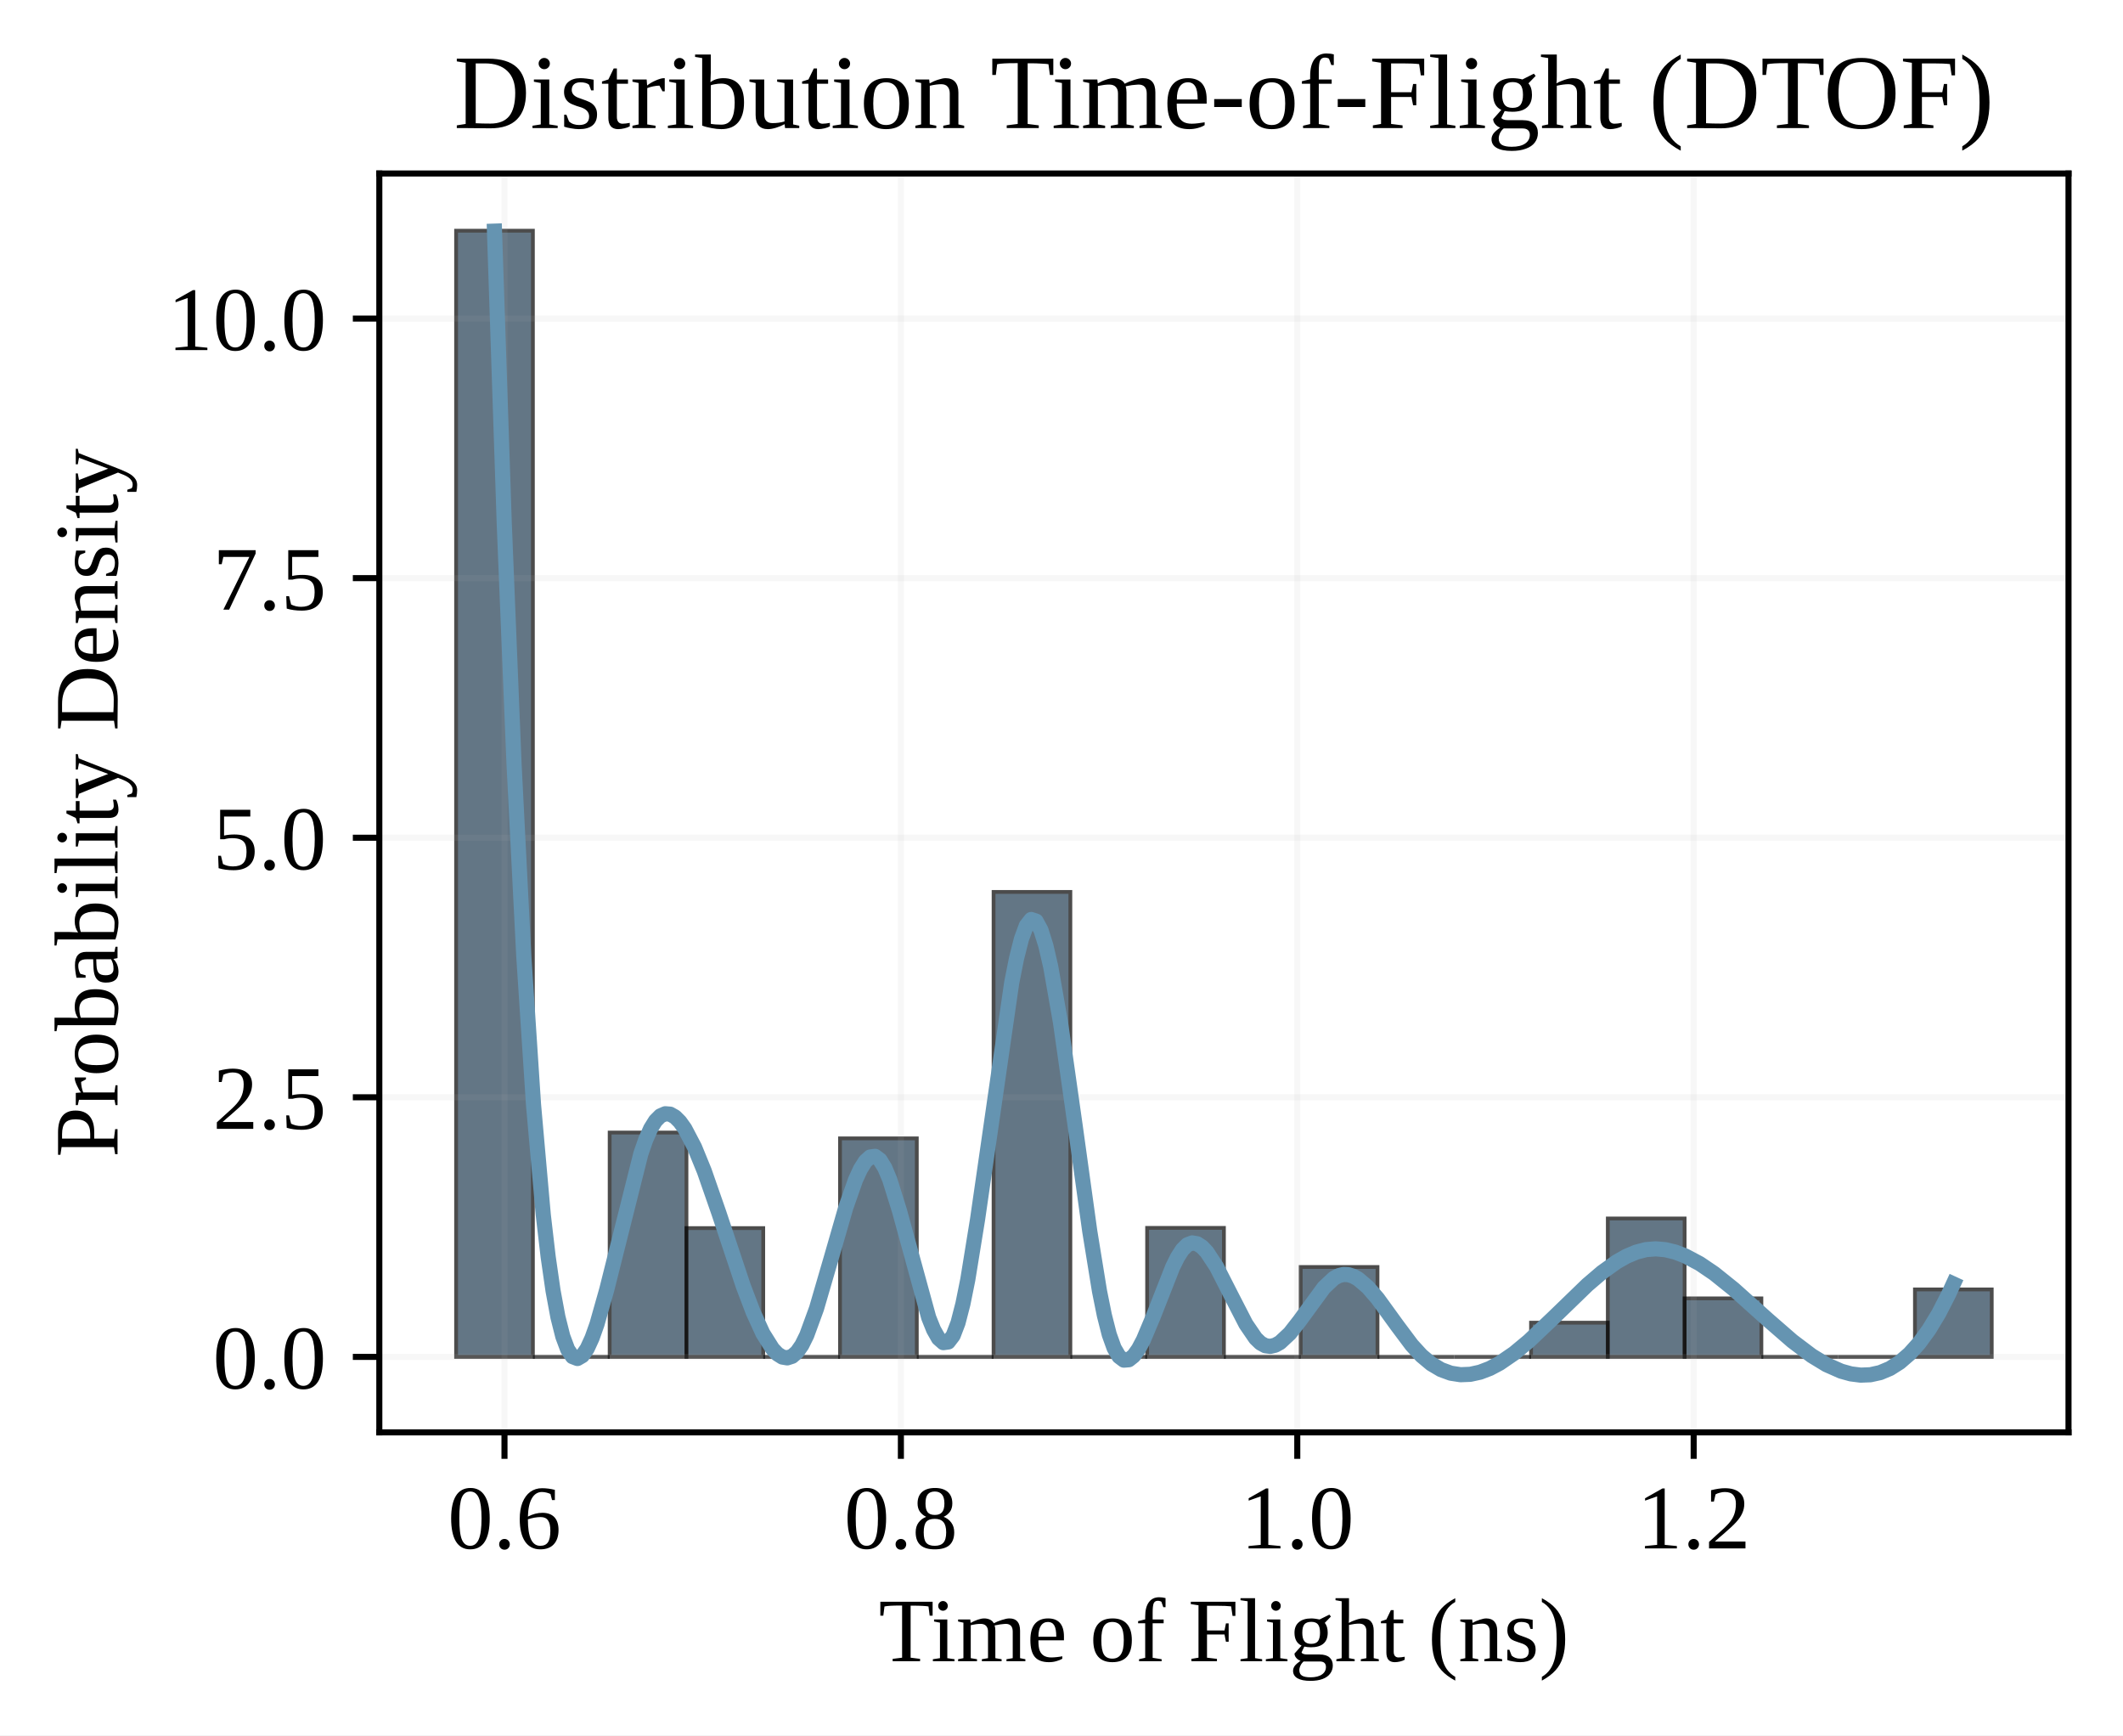
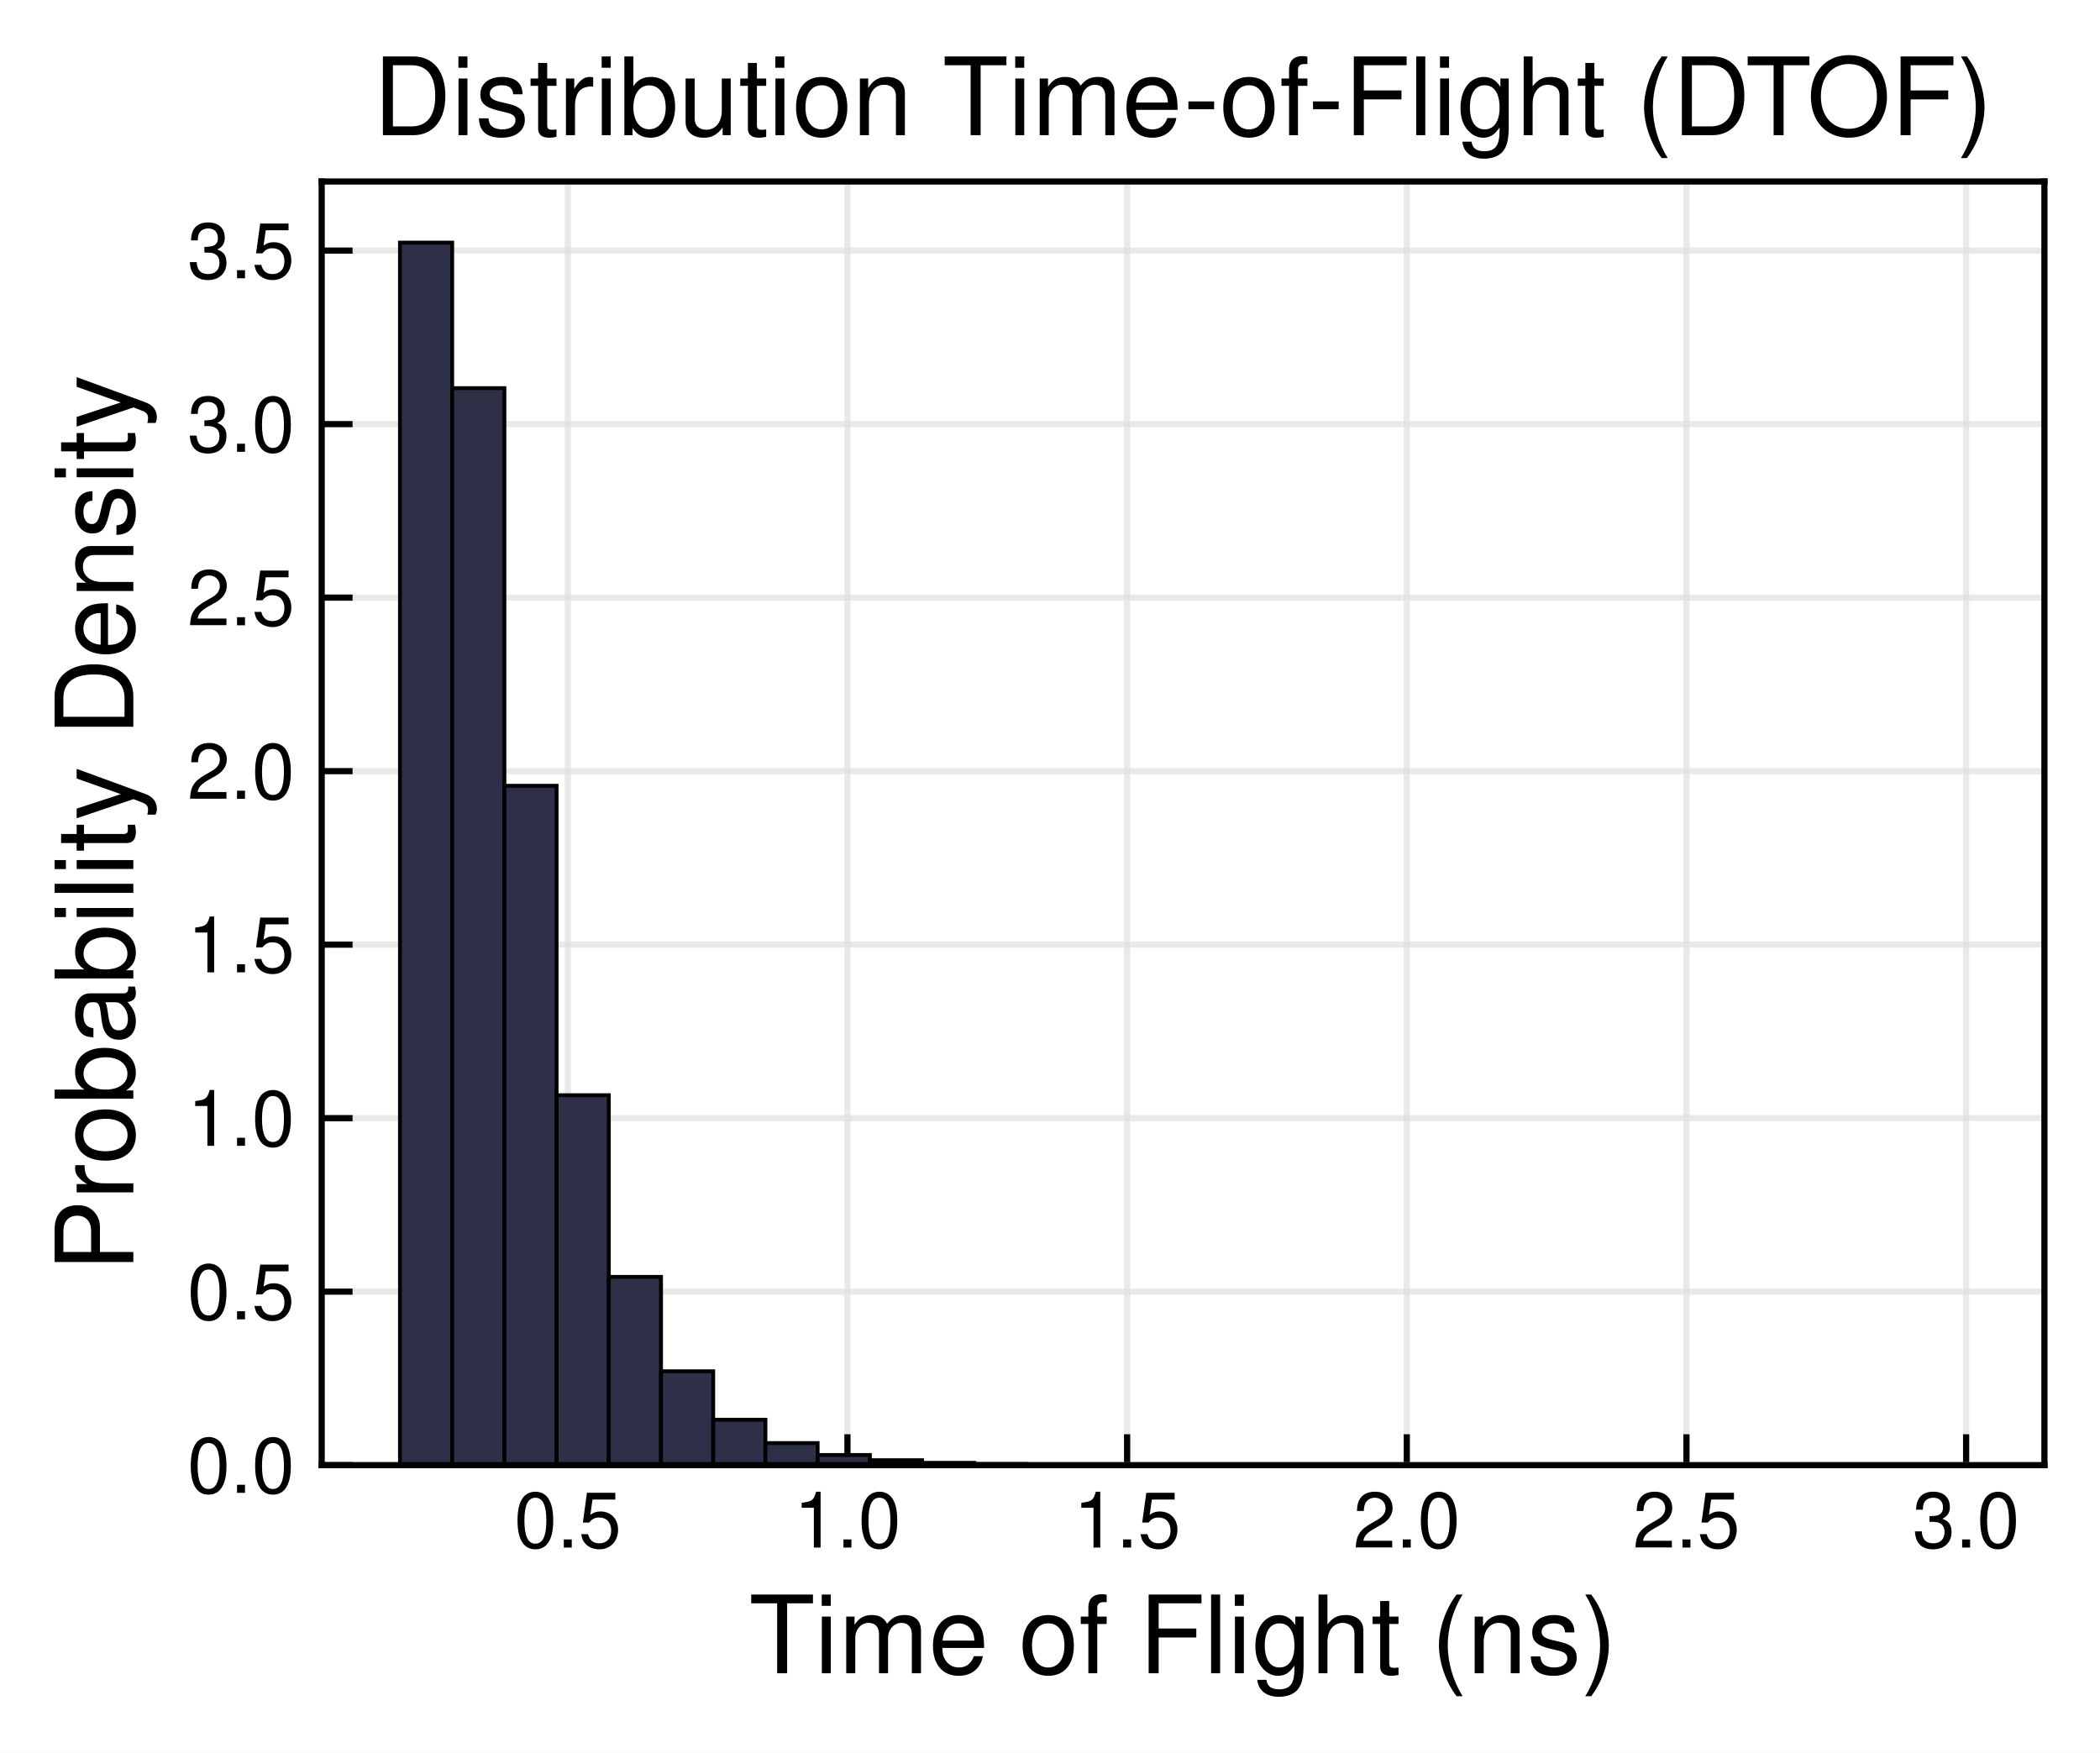
- <svg xmlns="http://www.w3.org/2000/svg" xmlns:xlink="http://www.w3.org/1999/xlink" width="280.522pt" height="229.262pt" viewBox="0 0 280.522 229.262" version="1.1">
+ <svg xmlns="http://www.w3.org/2000/svg" xmlns:xlink="http://www.w3.org/1999/xlink" width="272.077pt" height="227.098pt" viewBox="0 0 272.077 227.098" version="1.1">
  <defs>
    <style type="text/css">*{stroke-linejoin: round; stroke-linecap: butt}</style>
  </defs>
  <g id="figure_1">
    <g id="patch_1">
-       <path d="M 0 229.262  L 280.522 229.262  L 280.522 0  L 0 0  z " style="fill: #ffffff" />
+       <path d="M 0 227.098  L 272.077 227.098  L 272.077 0  L 0 0  z " style="fill: #ffffff" />
    </g>
    <g id="axes_1">
      <g id="patch_2">
-         <path d="M 50.122 189.241  L 273.322 189.241  L 273.322 22.921  L 50.122 22.921  z " style="fill: #ffffff" />
-       </g>
-       <g id="patch_3">
-         <path d="M 60.267 179.269  L 70.413 179.269  L 70.413 30.481  L 60.267 30.481  z " clip-path="url(#pa22956e10f)" style="fill: #213c51; opacity: 0.7; stroke: #000000; stroke-width: 0.5; stroke-linejoin: miter" />
-       </g>
-       <g id="patch_4">
-         <path d="M 70.413 179.269  L 80.558 179.269  L 80.558 179.269  L 70.413 179.269  z " clip-path="url(#pa22956e10f)" style="fill: #213c51; opacity: 0.7; stroke: #000000; stroke-width: 0.5; stroke-linejoin: miter" />
-       </g>
-       <g id="patch_5">
-         <path d="M 80.558 179.269  L 90.704 179.269  L 90.704 149.63  L 80.558 149.63  z " clip-path="url(#pa22956e10f)" style="fill: #213c51; opacity: 0.7; stroke: #000000; stroke-width: 0.5; stroke-linejoin: miter" />
-       </g>
-       <g id="patch_6">
-         <path d="M 90.704 179.269  L 100.849 179.269  L 100.849 162.253  L 90.704 162.253  z " clip-path="url(#pa22956e10f)" style="fill: #213c51; opacity: 0.7; stroke: #000000; stroke-width: 0.5; stroke-linejoin: miter" />
-       </g>
-       <g id="patch_7">
-         <path d="M 100.849 179.269  L 110.995 179.269  L 110.995 179.269  L 100.849 179.269  z " clip-path="url(#pa22956e10f)" style="fill: #213c51; opacity: 0.7; stroke: #000000; stroke-width: 0.5; stroke-linejoin: miter" />
-       </g>
-       <g id="patch_8">
-         <path d="M 110.995 179.269  L 121.14 179.269  L 121.14 150.399  L 110.995 150.399  z " clip-path="url(#pa22956e10f)" style="fill: #213c51; opacity: 0.7; stroke: #000000; stroke-width: 0.5; stroke-linejoin: miter" />
-       </g>
-       <g id="patch_9">
-         <path d="M 121.14 179.269  L 131.286 179.269  L 131.286 179.269  L 121.14 179.269  z " clip-path="url(#pa22956e10f)" style="fill: #213c51; opacity: 0.7; stroke: #000000; stroke-width: 0.5; stroke-linejoin: miter" />
-       </g>
-       <g id="patch_10">
-         <path d="M 131.286 179.269  L 141.431 179.269  L 141.431 117.839  L 131.286 117.839  z " clip-path="url(#pa22956e10f)" style="fill: #213c51; opacity: 0.7; stroke: #000000; stroke-width: 0.5; stroke-linejoin: miter" />
-       </g>
-       <g id="patch_11">
-         <path d="M 141.431 179.269  L 151.576 179.269  L 151.576 179.269  L 141.431 179.269  z " clip-path="url(#pa22956e10f)" style="fill: #213c51; opacity: 0.7; stroke: #000000; stroke-width: 0.5; stroke-linejoin: miter" />
-       </g>
-       <g id="patch_12">
-         <path d="M 151.576 179.269  L 161.722 179.269  L 161.722 162.226  L 151.576 162.226  z " clip-path="url(#pa22956e10f)" style="fill: #213c51; opacity: 0.7; stroke: #000000; stroke-width: 0.5; stroke-linejoin: miter" />
-       </g>
-       <g id="patch_13">
-         <path d="M 161.722 179.269  L 171.867 179.269  L 171.867 179.269  L 161.722 179.269  z " clip-path="url(#pa22956e10f)" style="fill: #213c51; opacity: 0.7; stroke: #000000; stroke-width: 0.5; stroke-linejoin: miter" />
-       </g>
-       <g id="patch_14">
-         <path d="M 171.867 179.269  L 182.013 179.269  L 182.013 167.393  L 171.867 167.393  z " clip-path="url(#pa22956e10f)" style="fill: #213c51; opacity: 0.7; stroke: #000000; stroke-width: 0.5; stroke-linejoin: miter" />
-       </g>
-       <g id="patch_15">
-         <path d="M 182.013 179.269  L 192.158 179.269  L 192.158 179.269  L 182.013 179.269  z " clip-path="url(#pa22956e10f)" style="fill: #213c51; opacity: 0.7; stroke: #000000; stroke-width: 0.5; stroke-linejoin: miter" />
-       </g>
-       <g id="patch_16">
-         <path d="M 192.158 179.269  L 202.304 179.269  L 202.304 179.269  L 192.158 179.269  z " clip-path="url(#pa22956e10f)" style="fill: #213c51; opacity: 0.7; stroke: #000000; stroke-width: 0.5; stroke-linejoin: miter" />
-       </g>
-       <g id="patch_17">
-         <path d="M 202.304 179.269  L 212.449 179.269  L 212.449 174.75  L 202.304 174.75  z " clip-path="url(#pa22956e10f)" style="fill: #213c51; opacity: 0.7; stroke: #000000; stroke-width: 0.5; stroke-linejoin: miter" />
-       </g>
-       <g id="patch_18">
-         <path d="M 212.449 179.269  L 222.595 179.269  L 222.595 160.982  L 212.449 160.982  z " clip-path="url(#pa22956e10f)" style="fill: #213c51; opacity: 0.7; stroke: #000000; stroke-width: 0.5; stroke-linejoin: miter" />
-       </g>
-       <g id="patch_19">
-         <path d="M 222.595 179.269  L 232.74 179.269  L 232.74 171.538  L 222.595 171.538  z " clip-path="url(#pa22956e10f)" style="fill: #213c51; opacity: 0.7; stroke: #000000; stroke-width: 0.5; stroke-linejoin: miter" />
-       </g>
-       <g id="patch_20">
-         <path d="M 232.74 179.269  L 242.886 179.269  L 242.886 179.269  L 232.74 179.269  z " clip-path="url(#pa22956e10f)" style="fill: #213c51; opacity: 0.7; stroke: #000000; stroke-width: 0.5; stroke-linejoin: miter" />
-       </g>
-       <g id="patch_21">
-         <path d="M 242.886 179.269  L 253.031 179.269  L 253.031 179.269  L 242.886 179.269  z " clip-path="url(#pa22956e10f)" style="fill: #213c51; opacity: 0.7; stroke: #000000; stroke-width: 0.5; stroke-linejoin: miter" />
-       </g>
-       <g id="patch_22">
-         <path d="M 253.031 179.269  L 263.176 179.269  L 263.176 170.357  L 253.031 170.357  z " clip-path="url(#pa22956e10f)" style="fill: #213c51; opacity: 0.7; stroke: #000000; stroke-width: 0.5; stroke-linejoin: miter" />
+         <path d="M 41.677 189.836  L 264.877 189.836  L 264.877 23.516  L 41.677 23.516  z " style="fill: #ffffff" />
      </g>
      <g id="matplotlib.axis_1">
        <g id="xtick_1">
          <g id="line2d_1">
-             <path d="M 66.661 189.241  L 66.661 22.921  " clip-path="url(#pa22956e10f)" style="fill: none; stroke: #b0b0b0; stroke-opacity: 0.1; stroke-width: 0.8; stroke-linecap: square" />
+             <path d="M 73.563 189.836  L 73.563 23.516  " clip-path="url(#pfac6aeaeca)" style="fill: none; stroke: #e0e0e0; stroke-opacity: 0.7; stroke-width: 0.8; stroke-linecap: square" />
          </g>
          <g id="line2d_2">
            <defs>
-               <path id="md60184e87c" d="M 0 0  L 0 3.5  " style="stroke: #000000; stroke-width: 0.8" />
+               <path id="m61ccc05d5f" d="M 0 0  L 0 -4  " style="stroke: #000000; stroke-width: 0.8" />
            </defs>
            <g>
-               <use xlink:href="#md60184e87c" x="66.661" y="189.241" style="stroke: #000000; stroke-width: 0.8" />
+               <use xlink:href="#m61ccc05d5f" x="73.563" y="189.836" style="stroke: #000000; stroke-width: 0.8" />
            </g>
          </g>
          <g id="text_1">
-             <text style="font: 12px 'Times New Roman', 'Times', serif; text-anchor: middle" x="66.661" y="204.574" transform="rotate(-0 66.66096 204.5737)">0.6</text>
+             <text style="font-size: 10px; font-family: 'Helvetica', 'Arial', sans-serif; text-anchor: middle" x="73.563" y="200.51" transform="rotate(-0 73.56259 200.5097)">0.5</text>
          </g>
        </g>
        <g id="xtick_2">
          <g id="line2d_3">
-             <path d="M 119.038 189.241  L 119.038 22.921  " clip-path="url(#pa22956e10f)" style="fill: none; stroke: #b0b0b0; stroke-opacity: 0.1; stroke-width: 0.8; stroke-linecap: square" />
+             <path d="M 109.796 189.836  L 109.796 23.516  " clip-path="url(#pfac6aeaeca)" style="fill: none; stroke: #e0e0e0; stroke-opacity: 0.7; stroke-width: 0.8; stroke-linecap: square" />
          </g>
          <g id="line2d_4">
            <g>
-               <use xlink:href="#md60184e87c" x="119.038" y="189.241" style="stroke: #000000; stroke-width: 0.8" />
+               <use xlink:href="#m61ccc05d5f" x="109.796" y="189.836" style="stroke: #000000; stroke-width: 0.8" />
            </g>
          </g>
          <g id="text_2">
-             <text style="font: 12px 'Times New Roman', 'Times', serif; text-anchor: middle" x="119.038" y="204.574" transform="rotate(-0 119.0379 204.5737)">0.8</text>
+             <text style="font-size: 10px; font-family: 'Helvetica', 'Arial', sans-serif; text-anchor: middle" x="109.796" y="200.51" transform="rotate(-0 109.7964 200.5097)">1.0</text>
          </g>
        </g>
        <g id="xtick_3">
          <g id="line2d_5">
-             <path d="M 171.415 189.241  L 171.415 22.921  " clip-path="url(#pa22956e10f)" style="fill: none; stroke: #b0b0b0; stroke-opacity: 0.1; stroke-width: 0.8; stroke-linecap: square" />
+             <path d="M 146.03 189.836  L 146.03 23.516  " clip-path="url(#pfac6aeaeca)" style="fill: none; stroke: #e0e0e0; stroke-opacity: 0.7; stroke-width: 0.8; stroke-linecap: square" />
          </g>
          <g id="line2d_6">
            <g>
-               <use xlink:href="#md60184e87c" x="171.415" y="189.241" style="stroke: #000000; stroke-width: 0.8" />
+               <use xlink:href="#m61ccc05d5f" x="146.03" y="189.836" style="stroke: #000000; stroke-width: 0.8" />
            </g>
          </g>
          <g id="text_3">
-             <text style="font: 12px 'Times New Roman', 'Times', serif; text-anchor: middle" x="171.415" y="204.574" transform="rotate(-0 171.4149 204.5737)">1.0</text>
+             <text style="font-size: 10px; font-family: 'Helvetica', 'Arial', sans-serif; text-anchor: middle" x="146.03" y="200.51" transform="rotate(-0 146.0301 200.5097)">1.5</text>
          </g>
        </g>
        <g id="xtick_4">
          <g id="line2d_7">
-             <path d="M 223.792 189.241  L 223.792 22.921  " clip-path="url(#pa22956e10f)" style="fill: none; stroke: #b0b0b0; stroke-opacity: 0.1; stroke-width: 0.8; stroke-linecap: square" />
+             <path d="M 182.264 189.836  L 182.264 23.516  " clip-path="url(#pfac6aeaeca)" style="fill: none; stroke: #e0e0e0; stroke-opacity: 0.7; stroke-width: 0.8; stroke-linecap: square" />
          </g>
          <g id="line2d_8">
            <g>
-               <use xlink:href="#md60184e87c" x="223.792" y="189.241" style="stroke: #000000; stroke-width: 0.8" />
+               <use xlink:href="#m61ccc05d5f" x="182.264" y="189.836" style="stroke: #000000; stroke-width: 0.8" />
            </g>
          </g>
          <g id="text_4">
-             <text style="font: 12px 'Times New Roman', 'Times', serif; text-anchor: middle" x="223.792" y="204.574" transform="rotate(-0 223.7918 204.5737)">1.2</text>
-           </g>
-         </g>
-         <g id="text_5">
-           <text style="font: 12px 'Times New Roman', 'Times', serif; text-anchor: middle" x="161.722" y="219.473" transform="rotate(-0 161.7219 219.4731)">Time of Flight (ns)</text>
+             <text style="font-size: 10px; font-family: 'Helvetica', 'Arial', sans-serif; text-anchor: middle" x="182.264" y="200.51" transform="rotate(-0 182.2639 200.5097)">2.0</text>
+           </g>
+         </g>
+         <g id="xtick_5">
+           <g id="line2d_9">
+             <path d="M 218.498 189.836  L 218.498 23.516  " clip-path="url(#pfac6aeaeca)" style="fill: none; stroke: #e0e0e0; stroke-opacity: 0.7; stroke-width: 0.8; stroke-linecap: square" />
+           </g>
+           <g id="line2d_10">
+             <g>
+               <use xlink:href="#m61ccc05d5f" x="218.498" y="189.836" style="stroke: #000000; stroke-width: 0.8" />
+             </g>
+           </g>
+           <g id="text_5">
+             <text style="font-size: 10px; font-family: 'Helvetica', 'Arial', sans-serif; text-anchor: middle" x="218.498" y="200.51" transform="rotate(-0 218.4977 200.5097)">2.5</text>
+           </g>
+         </g>
+         <g id="xtick_6">
+           <g id="line2d_11">
+             <path d="M 254.731 189.836  L 254.731 23.516  " clip-path="url(#pfac6aeaeca)" style="fill: none; stroke: #e0e0e0; stroke-opacity: 0.7; stroke-width: 0.8; stroke-linecap: square" />
+           </g>
+           <g id="line2d_12">
+             <g>
+               <use xlink:href="#m61ccc05d5f" x="254.731" y="189.836" style="stroke: #000000; stroke-width: 0.8" />
+             </g>
+           </g>
+           <g id="text_6">
+             <text style="font-size: 10px; font-family: 'Helvetica', 'Arial', sans-serif; text-anchor: middle" x="254.731" y="200.51" transform="rotate(-0 254.7314 200.5097)">3.0</text>
+           </g>
+         </g>
+         <g id="text_7">
+           <text style="font-size: 14px; font-family: 'Helvetica', 'Arial', sans-serif; text-anchor: middle" x="153.277" y="216.801" transform="rotate(-0 153.2769 216.8009)">Time of Flight (ns)</text>
        </g>
      </g>
      <g id="matplotlib.axis_2">
        <g id="ytick_1">
-           <g id="line2d_9">
-             <path d="M 50.122 179.269  L 273.322 179.269  " clip-path="url(#pa22956e10f)" style="fill: none; stroke: #b0b0b0; stroke-opacity: 0.1; stroke-width: 0.8; stroke-linecap: square" />
-           </g>
-           <g id="line2d_10">
+           <g id="line2d_13">
+             <path d="M 41.677 189.836  L 264.877 189.836  " clip-path="url(#pfac6aeaeca)" style="fill: none; stroke: #e0e0e0; stroke-opacity: 0.7; stroke-width: 0.8; stroke-linecap: square" />
+           </g>
+           <g id="line2d_14">
            <defs>
-               <path id="maf87c3587a" d="M 0 0  L -3.5 0  " style="stroke: #000000; stroke-width: 0.8" />
+               <path id="mf76f84f856" d="M 0 0  L 4 0  " style="stroke: #000000; stroke-width: 0.8" />
            </defs>
            <g>
-               <use xlink:href="#maf87c3587a" x="50.122" y="179.269" style="stroke: #000000; stroke-width: 0.8" />
-             </g>
-           </g>
-           <g id="text_6">
-             <text style="font: 12px 'Times New Roman', 'Times', serif; text-anchor: end" x="43.122" y="183.435" transform="rotate(-0 43.12188 183.435)">0.0</text>
+               <use xlink:href="#mf76f84f856" x="41.677" y="189.836" style="stroke: #000000; stroke-width: 0.8" />
+             </g>
+           </g>
+           <g id="text_8">
+             <text style="font-size: 10px; font-family: 'Helvetica', 'Arial', sans-serif; text-anchor: end" x="38.177" y="193.423" transform="rotate(-0 38.17688 193.423)">0.0</text>
          </g>
        </g>
        <g id="ytick_2">
-           <g id="line2d_11">
-             <path d="M 50.122 144.973  L 273.322 144.973  " clip-path="url(#pa22956e10f)" style="fill: none; stroke: #b0b0b0; stroke-opacity: 0.1; stroke-width: 0.8; stroke-linecap: square" />
-           </g>
-           <g id="line2d_12">
-             <g>
-               <use xlink:href="#maf87c3587a" x="50.122" y="144.973" style="stroke: #000000; stroke-width: 0.8" />
-             </g>
-           </g>
-           <g id="text_7">
-             <text style="font: 12px 'Times New Roman', 'Times', serif; text-anchor: end" x="43.122" y="149.14" transform="rotate(-0 43.12188 149.1396)">2.5</text>
+           <g id="line2d_15">
+             <path d="M 41.677 167.355  L 264.877 167.355  " clip-path="url(#pfac6aeaeca)" style="fill: none; stroke: #e0e0e0; stroke-opacity: 0.7; stroke-width: 0.8; stroke-linecap: square" />
+           </g>
+           <g id="line2d_16">
+             <g>
+               <use xlink:href="#mf76f84f856" x="41.677" y="167.355" style="stroke: #000000; stroke-width: 0.8" />
+             </g>
+           </g>
+           <g id="text_9">
+             <text style="font-size: 10px; font-family: 'Helvetica', 'Arial', sans-serif; text-anchor: end" x="38.177" y="170.942" transform="rotate(-0 38.17688 170.9419)">0.5</text>
          </g>
        </g>
        <g id="ytick_3">
-           <g id="line2d_13">
-             <path d="M 50.122 110.678  L 273.322 110.678  " clip-path="url(#pa22956e10f)" style="fill: none; stroke: #b0b0b0; stroke-opacity: 0.1; stroke-width: 0.8; stroke-linecap: square" />
-           </g>
-           <g id="line2d_14">
-             <g>
-               <use xlink:href="#maf87c3587a" x="50.122" y="110.678" style="stroke: #000000; stroke-width: 0.8" />
-             </g>
-           </g>
-           <g id="text_8">
-             <text style="font: 12px 'Times New Roman', 'Times', serif; text-anchor: end" x="43.122" y="114.844" transform="rotate(-0 43.12188 114.8442)">5.0</text>
+           <g id="line2d_17">
+             <path d="M 41.677 144.874  L 264.877 144.874  " clip-path="url(#pfac6aeaeca)" style="fill: none; stroke: #e0e0e0; stroke-opacity: 0.7; stroke-width: 0.8; stroke-linecap: square" />
+           </g>
+           <g id="line2d_18">
+             <g>
+               <use xlink:href="#mf76f84f856" x="41.677" y="144.874" style="stroke: #000000; stroke-width: 0.8" />
+             </g>
+           </g>
+           <g id="text_10">
+             <text style="font-size: 10px; font-family: 'Helvetica', 'Arial', sans-serif; text-anchor: end" x="38.177" y="148.461" transform="rotate(-0 38.17688 148.4607)">1.0</text>
          </g>
        </g>
        <g id="ytick_4">
-           <g id="line2d_15">
-             <path d="M 50.122 76.382  L 273.322 76.382  " clip-path="url(#pa22956e10f)" style="fill: none; stroke: #b0b0b0; stroke-opacity: 0.1; stroke-width: 0.8; stroke-linecap: square" />
-           </g>
-           <g id="line2d_16">
-             <g>
-               <use xlink:href="#maf87c3587a" x="50.122" y="76.382" style="stroke: #000000; stroke-width: 0.8" />
-             </g>
-           </g>
-           <g id="text_9">
-             <text style="font: 12px 'Times New Roman', 'Times', serif; text-anchor: end" x="43.122" y="80.549" transform="rotate(-0 43.12188 80.54874)">7.5</text>
+           <g id="line2d_19">
+             <path d="M 41.677 122.393  L 264.877 122.393  " clip-path="url(#pfac6aeaeca)" style="fill: none; stroke: #e0e0e0; stroke-opacity: 0.7; stroke-width: 0.8; stroke-linecap: square" />
+           </g>
+           <g id="line2d_20">
+             <g>
+               <use xlink:href="#mf76f84f856" x="41.677" y="122.393" style="stroke: #000000; stroke-width: 0.8" />
+             </g>
+           </g>
+           <g id="text_11">
+             <text style="font-size: 10px; font-family: 'Helvetica', 'Arial', sans-serif; text-anchor: end" x="38.177" y="125.98" transform="rotate(-0 38.17688 125.9796)">1.5</text>
          </g>
        </g>
        <g id="ytick_5">
-           <g id="line2d_17">
-             <path d="M 50.122 42.087  L 273.322 42.087  " clip-path="url(#pa22956e10f)" style="fill: none; stroke: #b0b0b0; stroke-opacity: 0.1; stroke-width: 0.8; stroke-linecap: square" />
-           </g>
-           <g id="line2d_18">
-             <g>
-               <use xlink:href="#maf87c3587a" x="50.122" y="42.087" style="stroke: #000000; stroke-width: 0.8" />
-             </g>
-           </g>
-           <g id="text_10">
-             <text style="font: 12px 'Times New Roman', 'Times', serif; text-anchor: end" x="43.122" y="46.253" transform="rotate(-0 43.12188 46.25333)">10.0</text>
-           </g>
-         </g>
-         <g id="text_11">
-           <text style="font: 12px 'Times New Roman', 'Times', serif; text-anchor: middle" x="15.533" y="106.081" transform="rotate(-90 15.5325 106.0812)">Probability Density</text>
-         </g>
-       </g>
-       <g id="line2d_19">
-         <path d="M 65.34 30.537  L 66.629 69.141  L 67.919 100.855  L 69.208 126.266  L 70.498 145.957  L 71.787 160.515  L 72.432 166.051  L 73.076 170.524  L 73.721 174.005  L 74.366 176.568  L 75.01 178.287  L 75.655 179.234  L 76.3 179.482  L 76.945 179.106  L 77.589 178.176  L 78.234 176.768  L 78.879 174.954  L 80.168 170.4  L 84.681 152.423  L 85.326 150.571  L 85.97 149.115  L 86.615 148.076  L 87.26 147.429  L 87.904 147.145  L 88.549 147.199  L 89.194 147.562  L 89.838 148.208  L 90.483 149.109  L 91.773 151.568  L 93.062 154.721  L 94.996 160.274  L 98.219 169.93  L 99.509 173.328  L 100.798 176.156  L 102.088 178.211  L 102.732 178.885  L 103.377 179.29  L 104.022 179.4  L 104.666 179.191  L 105.311 178.636  L 105.956 177.71  L 106.6 176.406  L 107.89 172.879  L 109.824 166.247  L 111.758 159.537  L 113.047 155.871  L 113.692 154.471  L 114.337 153.445  L 114.982 152.857  L 115.626 152.771  L 116.271 153.249  L 116.916 154.298  L 117.56 155.83  L 118.85 159.965  L 122.718 174.079  L 123.363 175.681  L 124.007 176.815  L 124.652 177.386  L 125.297 177.298  L 125.941 176.457  L 126.586 174.773  L 127.231 172.276  L 127.875 169.087  L 129.165 161.133  L 133.678 129.855  L 134.322 126.615  L 134.967 124.056  L 135.612 122.304  L 136.256 121.483  L 136.901 121.693  L 137.546 122.881  L 138.191 124.928  L 138.835 127.718  L 140.125 135.052  L 142.059 148.684  L 143.993 162.651  L 145.282 170.583  L 145.927 173.783  L 146.572 176.316  L 147.216 178.107  L 147.861 179.209  L 148.506 179.697  L 149.15 179.646  L 149.795 179.133  L 150.44 178.231  L 151.084 177.017  L 152.374 173.953  L 154.953 167.39  L 155.597 166.098  L 156.242 165.096  L 156.887 164.458  L 157.531 164.212  L 158.176 164.319  L 158.821 164.732  L 159.465 165.409  L 160.755 167.371  L 162.689 171.172  L 164.623 174.929  L 165.912 176.815  L 166.557 177.438  L 167.202 177.793  L 167.846 177.879  L 168.491 177.728  L 169.136 177.37  L 170.425 176.166  L 171.715 174.517  L 174.938 170.112  L 176.227 168.901  L 176.872 168.539  L 177.517 168.377  L 178.162 168.406  L 178.806 168.608  L 179.451 168.964  L 180.74 170.063  L 182.03 171.555  L 184.609 175.115  L 186.543 177.7  L 187.832 179.108  L 189.121 180.185  L 190.411 180.949  L 191.7 181.422  L 192.99 181.622  L 194.279 181.57  L 195.568 181.287  L 196.858 180.794  L 198.147 180.11  L 200.081 178.783  L 202.015 177.174  L 205.239 174.115  L 209.752 169.747  L 211.686 168.096  L 213.62 166.71  L 214.909 165.978  L 216.199 165.431  L 217.488 165.096  L 218.777 164.992  L 220.067 165.107  L 221.356 165.422  L 222.646 165.914  L 224.58 166.942  L 226.514 168.254  L 229.092 170.325  L 233.605 174.371  L 236.829 177.176  L 239.408 179.122  L 241.342 180.298  L 243.276 181.154  L 244.565 181.513  L 245.855 181.678  L 247.144 181.628  L 248.433 181.344  L 249.723 180.803  L 251.012 179.986  L 252.301 178.872  L 253.591 177.44  L 254.88 175.669  L 256.17 173.539  L 257.459 171.03  L 258.104 169.626  L 258.104 169.626  " clip-path="url(#pa22956e10f)" style="fill: none; stroke: #6594b1; stroke-width: 2; stroke-linecap: square" />
+           <g id="line2d_21">
+             <path d="M 41.677 99.912  L 264.877 99.912  " clip-path="url(#pfac6aeaeca)" style="fill: none; stroke: #e0e0e0; stroke-opacity: 0.7; stroke-width: 0.8; stroke-linecap: square" />
+           </g>
+           <g id="line2d_22">
+             <g>
+               <use xlink:href="#mf76f84f856" x="41.677" y="99.912" style="stroke: #000000; stroke-width: 0.8" />
+             </g>
+           </g>
+           <g id="text_12">
+             <text style="font-size: 10px; font-family: 'Helvetica', 'Arial', sans-serif; text-anchor: end" x="38.177" y="103.499" transform="rotate(-0 38.17688 103.4985)">2.0</text>
+           </g>
+         </g>
+         <g id="ytick_6">
+           <g id="line2d_23">
+             <path d="M 41.677 77.431  L 264.877 77.431  " clip-path="url(#pfac6aeaeca)" style="fill: none; stroke: #e0e0e0; stroke-opacity: 0.7; stroke-width: 0.8; stroke-linecap: square" />
+           </g>
+           <g id="line2d_24">
+             <g>
+               <use xlink:href="#mf76f84f856" x="41.677" y="77.431" style="stroke: #000000; stroke-width: 0.8" />
+             </g>
+           </g>
+           <g id="text_13">
+             <text style="font-size: 10px; font-family: 'Helvetica', 'Arial', sans-serif; text-anchor: end" x="38.177" y="81.017" transform="rotate(-0 38.17688 81.0174)">2.5</text>
+           </g>
+         </g>
+         <g id="ytick_7">
+           <g id="line2d_25">
+             <path d="M 41.677 54.95  L 264.877 54.95  " clip-path="url(#pfac6aeaeca)" style="fill: none; stroke: #e0e0e0; stroke-opacity: 0.7; stroke-width: 0.8; stroke-linecap: square" />
+           </g>
+           <g id="line2d_26">
+             <g>
+               <use xlink:href="#mf76f84f856" x="41.677" y="54.95" style="stroke: #000000; stroke-width: 0.8" />
+             </g>
+           </g>
+           <g id="text_14">
+             <text style="font-size: 10px; font-family: 'Helvetica', 'Arial', sans-serif; text-anchor: end" x="38.177" y="58.536" transform="rotate(-0 38.17688 58.53628)">3.0</text>
+           </g>
+         </g>
+         <g id="ytick_8">
+           <g id="line2d_27">
+             <path d="M 41.677 32.468  L 264.877 32.468  " clip-path="url(#pfac6aeaeca)" style="fill: none; stroke: #e0e0e0; stroke-opacity: 0.7; stroke-width: 0.8; stroke-linecap: square" />
+           </g>
+           <g id="line2d_28">
+             <g>
+               <use xlink:href="#mf76f84f856" x="41.677" y="32.468" style="stroke: #000000; stroke-width: 0.8" />
+             </g>
+           </g>
+           <g id="text_15">
+             <text style="font-size: 10px; font-family: 'Helvetica', 'Arial', sans-serif; text-anchor: end" x="38.177" y="36.055" transform="rotate(-0 38.17688 36.05517)">3.5</text>
+           </g>
+         </g>
+         <g id="text_16">
+           <text style="font-size: 14px; font-family: 'Helvetica', 'Arial', sans-serif; text-anchor: middle" x="17.276" y="106.676" transform="rotate(-90 17.27563 106.6762)">Probability Density</text>
+         </g>
+       </g>
+       <g id="patch_3">
+         <path d="M 51.822 189.836  L 58.586 189.836  L 58.586 31.436  L 51.822 31.436  z " clip-path="url(#pfac6aeaeca)" style="fill: #2d3047; stroke: #000000; stroke-width: 0.5; stroke-linejoin: miter" />
+       </g>
+       <g id="patch_4">
+         <path d="M 58.586 189.836  L 65.35 189.836  L 65.35 50.292  L 58.586 50.292  z " clip-path="url(#pfac6aeaeca)" style="fill: #2d3047; stroke: #000000; stroke-width: 0.5; stroke-linejoin: miter" />
+       </g>
+       <g id="patch_5">
+         <path d="M 65.35 189.836  L 72.113 189.836  L 72.113 101.81  L 65.35 101.81  z " clip-path="url(#pfac6aeaeca)" style="fill: #2d3047; stroke: #000000; stroke-width: 0.5; stroke-linejoin: miter" />
+       </g>
+       <g id="patch_6">
+         <path d="M 72.113 189.836  L 78.877 189.836  L 78.877 141.906  L 72.113 141.906  z " clip-path="url(#pfac6aeaeca)" style="fill: #2d3047; stroke: #000000; stroke-width: 0.5; stroke-linejoin: miter" />
+       </g>
+       <g id="patch_7">
+         <path d="M 78.877 189.836  L 85.641 189.836  L 85.641 165.442  L 78.877 165.442  z " clip-path="url(#pfac6aeaeca)" style="fill: #2d3047; stroke: #000000; stroke-width: 0.5; stroke-linejoin: miter" />
+       </g>
+       <g id="patch_8">
+         <path d="M 85.641 189.836  L 92.404 189.836  L 92.404 177.676  L 85.641 177.676  z " clip-path="url(#pfac6aeaeca)" style="fill: #2d3047; stroke: #000000; stroke-width: 0.5; stroke-linejoin: miter" />
+       </g>
+       <g id="patch_9">
+         <path d="M 92.404 189.836  L 99.168 189.836  L 99.168 183.946  L 92.404 183.946  z " clip-path="url(#pfac6aeaeca)" style="fill: #2d3047; stroke: #000000; stroke-width: 0.5; stroke-linejoin: miter" />
+       </g>
+       <g id="patch_10">
+         <path d="M 99.168 189.836  L 105.931 189.836  L 105.931 186.978  L 99.168 186.978  z " clip-path="url(#pfac6aeaeca)" style="fill: #2d3047; stroke: #000000; stroke-width: 0.5; stroke-linejoin: miter" />
+       </g>
+       <g id="patch_11">
+         <path d="M 105.931 189.836  L 112.695 189.836  L 112.695 188.518  L 105.931 188.518  z " clip-path="url(#pfac6aeaeca)" style="fill: #2d3047; stroke: #000000; stroke-width: 0.5; stroke-linejoin: miter" />
+       </g>
+       <g id="patch_12">
+         <path d="M 112.695 189.836  L 119.459 189.836  L 119.459 189.197  L 112.695 189.197  z " clip-path="url(#pfac6aeaeca)" style="fill: #2d3047; stroke: #000000; stroke-width: 0.5; stroke-linejoin: miter" />
+       </g>
+       <g id="patch_13">
+         <path d="M 119.459 189.836  L 126.222 189.836  L 126.222 189.533  L 119.459 189.533  z " clip-path="url(#pfac6aeaeca)" style="fill: #2d3047; stroke: #000000; stroke-width: 0.5; stroke-linejoin: miter" />
+       </g>
+       <g id="patch_14">
+         <path d="M 126.222 189.836  L 132.986 189.836  L 132.986 189.691  L 126.222 189.691  z " clip-path="url(#pfac6aeaeca)" style="fill: #2d3047; stroke: #000000; stroke-width: 0.5; stroke-linejoin: miter" />
+       </g>
+       <g id="patch_15">
+         <path d="M 132.986 189.836  L 139.75 189.836  L 139.75 189.769  L 132.986 189.769  z " clip-path="url(#pfac6aeaeca)" style="fill: #2d3047; stroke: #000000; stroke-width: 0.5; stroke-linejoin: miter" />
+       </g>
+       <g id="patch_16">
+         <path d="M 139.75 189.836  L 146.513 189.836  L 146.513 189.803  L 139.75 189.803  z " clip-path="url(#pfac6aeaeca)" style="fill: #2d3047; stroke: #000000; stroke-width: 0.5; stroke-linejoin: miter" />
+       </g>
+       <g id="patch_17">
+         <path d="M 146.513 189.836  L 153.277 189.836  L 153.277 189.822  L 146.513 189.822  z " clip-path="url(#pfac6aeaeca)" style="fill: #2d3047; stroke: #000000; stroke-width: 0.5; stroke-linejoin: miter" />
+       </g>
+       <g id="patch_18">
+         <path d="M 153.277 189.836  L 160.041 189.836  L 160.041 189.829  L 153.277 189.829  z " clip-path="url(#pfac6aeaeca)" style="fill: #2d3047; stroke: #000000; stroke-width: 0.5; stroke-linejoin: miter" />
+       </g>
+       <g id="patch_19">
+         <path d="M 160.041 189.836  L 166.804 189.836  L 166.804 189.833  L 160.041 189.833  z " clip-path="url(#pfac6aeaeca)" style="fill: #2d3047; stroke: #000000; stroke-width: 0.5; stroke-linejoin: miter" />
+       </g>
+       <g id="patch_20">
+         <path d="M 166.804 189.836  L 173.568 189.836  L 173.568 189.835  L 166.804 189.835  z " clip-path="url(#pfac6aeaeca)" style="fill: #2d3047; stroke: #000000; stroke-width: 0.5; stroke-linejoin: miter" />
+       </g>
+       <g id="patch_21">
+         <path d="M 173.568 189.836  L 180.331 189.836  L 180.331 189.835  L 173.568 189.835  z " clip-path="url(#pfac6aeaeca)" style="fill: #2d3047; stroke: #000000; stroke-width: 0.5; stroke-linejoin: miter" />
+       </g>
+       <g id="patch_22">
+         <path d="M 180.331 189.836  L 187.095 189.836  L 187.095 189.836  L 180.331 189.836  z " clip-path="url(#pfac6aeaeca)" style="fill: #2d3047; stroke: #000000; stroke-width: 0.5; stroke-linejoin: miter" />
      </g>
      <g id="patch_23">
-         <path d="M 50.122 189.241  L 50.122 22.921  " style="fill: none; stroke: #000000; stroke-width: 0.8; stroke-linejoin: miter; stroke-linecap: square" />
+         <path d="M 187.095 189.836  L 193.859 189.836  L 193.859 189.836  L 187.095 189.836  z " clip-path="url(#pfac6aeaeca)" style="fill: #2d3047; stroke: #000000; stroke-width: 0.5; stroke-linejoin: miter" />
      </g>
      <g id="patch_24">
-         <path d="M 273.322 189.241  L 273.322 22.921  " style="fill: none; stroke: #000000; stroke-width: 0.8; stroke-linejoin: miter; stroke-linecap: square" />
+         <path d="M 193.859 189.836  L 200.622 189.836  L 200.622 189.836  L 193.859 189.836  z " clip-path="url(#pfac6aeaeca)" style="fill: #2d3047; stroke: #000000; stroke-width: 0.5; stroke-linejoin: miter" />
      </g>
      <g id="patch_25">
-         <path d="M 50.122 189.241  L 273.322 189.241  " style="fill: none; stroke: #000000; stroke-width: 0.8; stroke-linejoin: miter; stroke-linecap: square" />
+         <path d="M 200.622 189.836  L 207.386 189.836  L 207.386 189.836  L 200.622 189.836  z " clip-path="url(#pfac6aeaeca)" style="fill: #2d3047; stroke: #000000; stroke-width: 0.5; stroke-linejoin: miter" />
      </g>
      <g id="patch_26">
-         <path d="M 50.122 22.921  L 273.322 22.921  " style="fill: none; stroke: #000000; stroke-width: 0.8; stroke-linejoin: miter; stroke-linecap: square" />
-       </g>
-       <g id="text_12">
-         <text style="font: 14px 'Times New Roman', 'Times', serif; text-anchor: middle" x="161.722" y="16.921" transform="rotate(-0 161.7219 16.92125)">Distribution Time-of-Flight (DTOF)</text>
+         <path d="M 207.386 189.836  L 214.15 189.836  L 214.15 189.836  L 207.386 189.836  z " clip-path="url(#pfac6aeaeca)" style="fill: #2d3047; stroke: #000000; stroke-width: 0.5; stroke-linejoin: miter" />
+       </g>
+       <g id="patch_27">
+         <path d="M 214.15 189.836  L 220.913 189.836  L 220.913 189.836  L 214.15 189.836  z " clip-path="url(#pfac6aeaeca)" style="fill: #2d3047; stroke: #000000; stroke-width: 0.5; stroke-linejoin: miter" />
+       </g>
+       <g id="patch_28">
+         <path d="M 220.913 189.836  L 227.677 189.836  L 227.677 189.836  L 220.913 189.836  z " clip-path="url(#pfac6aeaeca)" style="fill: #2d3047; stroke: #000000; stroke-width: 0.5; stroke-linejoin: miter" />
+       </g>
+       <g id="patch_29">
+         <path d="M 227.677 189.836  L 234.441 189.836  L 234.441 189.836  L 227.677 189.836  z " clip-path="url(#pfac6aeaeca)" style="fill: #2d3047; stroke: #000000; stroke-width: 0.5; stroke-linejoin: miter" />
+       </g>
+       <g id="patch_30">
+         <path d="M 234.441 189.836  L 241.204 189.836  L 241.204 189.836  L 234.441 189.836  z " clip-path="url(#pfac6aeaeca)" style="fill: #2d3047; stroke: #000000; stroke-width: 0.5; stroke-linejoin: miter" />
+       </g>
+       <g id="patch_31">
+         <path d="M 241.204 189.836  L 247.968 189.836  L 247.968 189.836  L 241.204 189.836  z " clip-path="url(#pfac6aeaeca)" style="fill: #2d3047; stroke: #000000; stroke-width: 0.5; stroke-linejoin: miter" />
+       </g>
+       <g id="patch_32">
+         <path d="M 247.968 189.836  L 254.731 189.836  L 254.731 189.836  L 247.968 189.836  z " clip-path="url(#pfac6aeaeca)" style="fill: #2d3047; stroke: #000000; stroke-width: 0.5; stroke-linejoin: miter" />
+       </g>
+       <g id="patch_33">
+         <path d="M 41.677 189.836  L 41.677 23.516  " style="fill: none; stroke: #000000; stroke-width: 0.8; stroke-linejoin: miter; stroke-linecap: square" />
+       </g>
+       <g id="patch_34">
+         <path d="M 264.877 189.836  L 264.877 23.516  " style="fill: none; stroke: #000000; stroke-width: 0.8; stroke-linejoin: miter; stroke-linecap: square" />
+       </g>
+       <g id="patch_35">
+         <path d="M 41.677 189.836  L 264.877 189.836  " style="fill: none; stroke: #000000; stroke-width: 0.8; stroke-linejoin: miter; stroke-linecap: square" />
+       </g>
+       <g id="patch_36">
+         <path d="M 41.677 23.516  L 264.877 23.516  " style="fill: none; stroke: #000000; stroke-width: 0.8; stroke-linejoin: miter; stroke-linecap: square" />
+       </g>
+       <g id="text_17">
+         <text style="font-size: 14px; font-family: 'Helvetica', 'Arial', sans-serif; text-anchor: middle" x="153.277" y="17.516" transform="rotate(-0 153.2769 17.51625)">Distribution Time-of-Flight (DTOF)</text>
      </g>
    </g>
  </g>
  <defs>
-     <clipPath id="pa22956e10f">
-       <rect x="50.122" y="22.921" width="223.2" height="166.32" />
+     <clipPath id="pfac6aeaeca">
+       <rect x="41.677" y="23.516" width="223.2" height="166.32" />
    </clipPath>
  </defs>
</svg>
